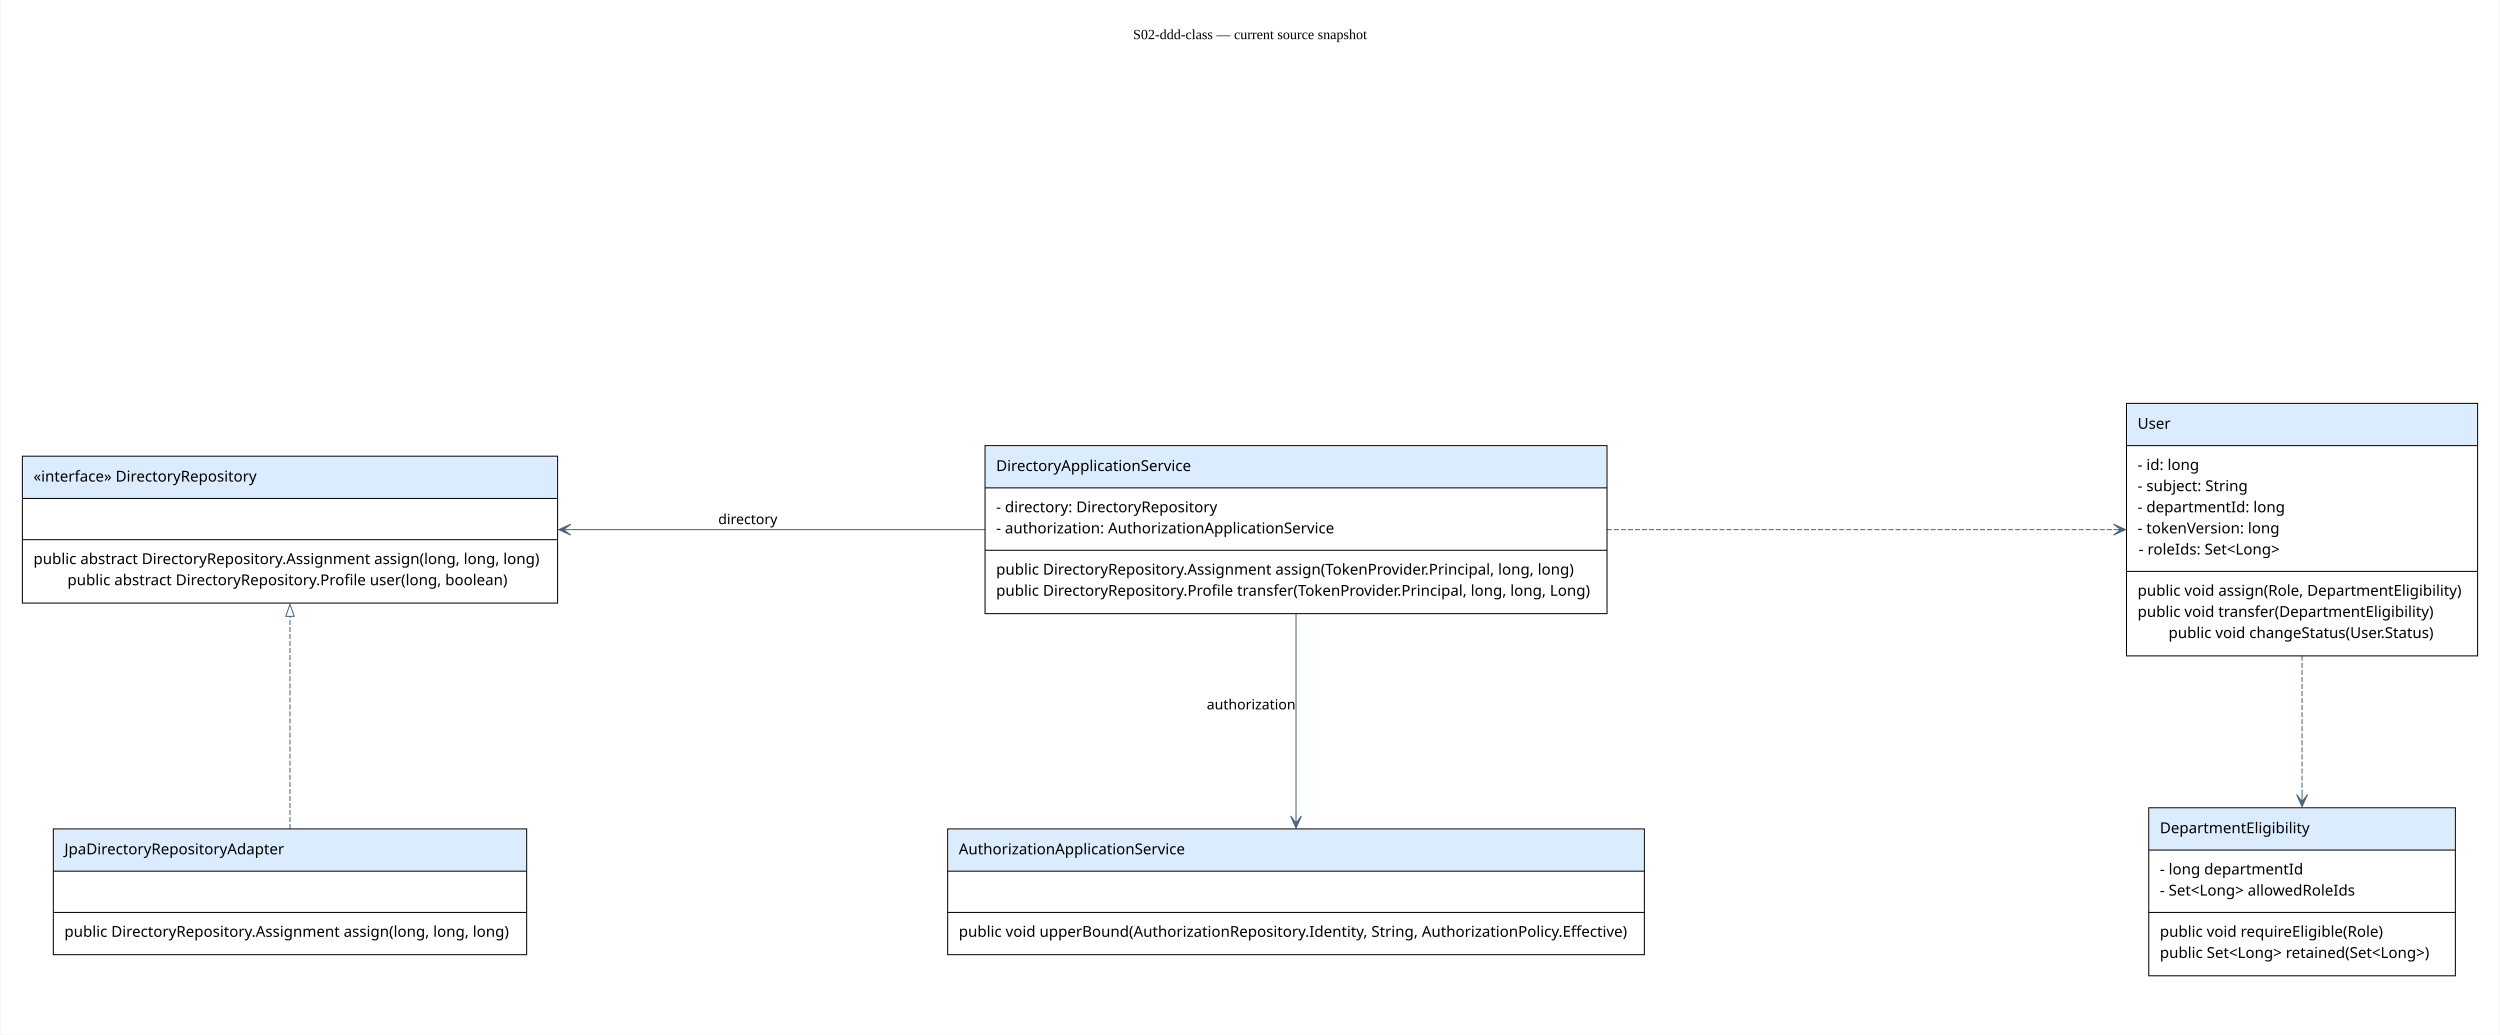
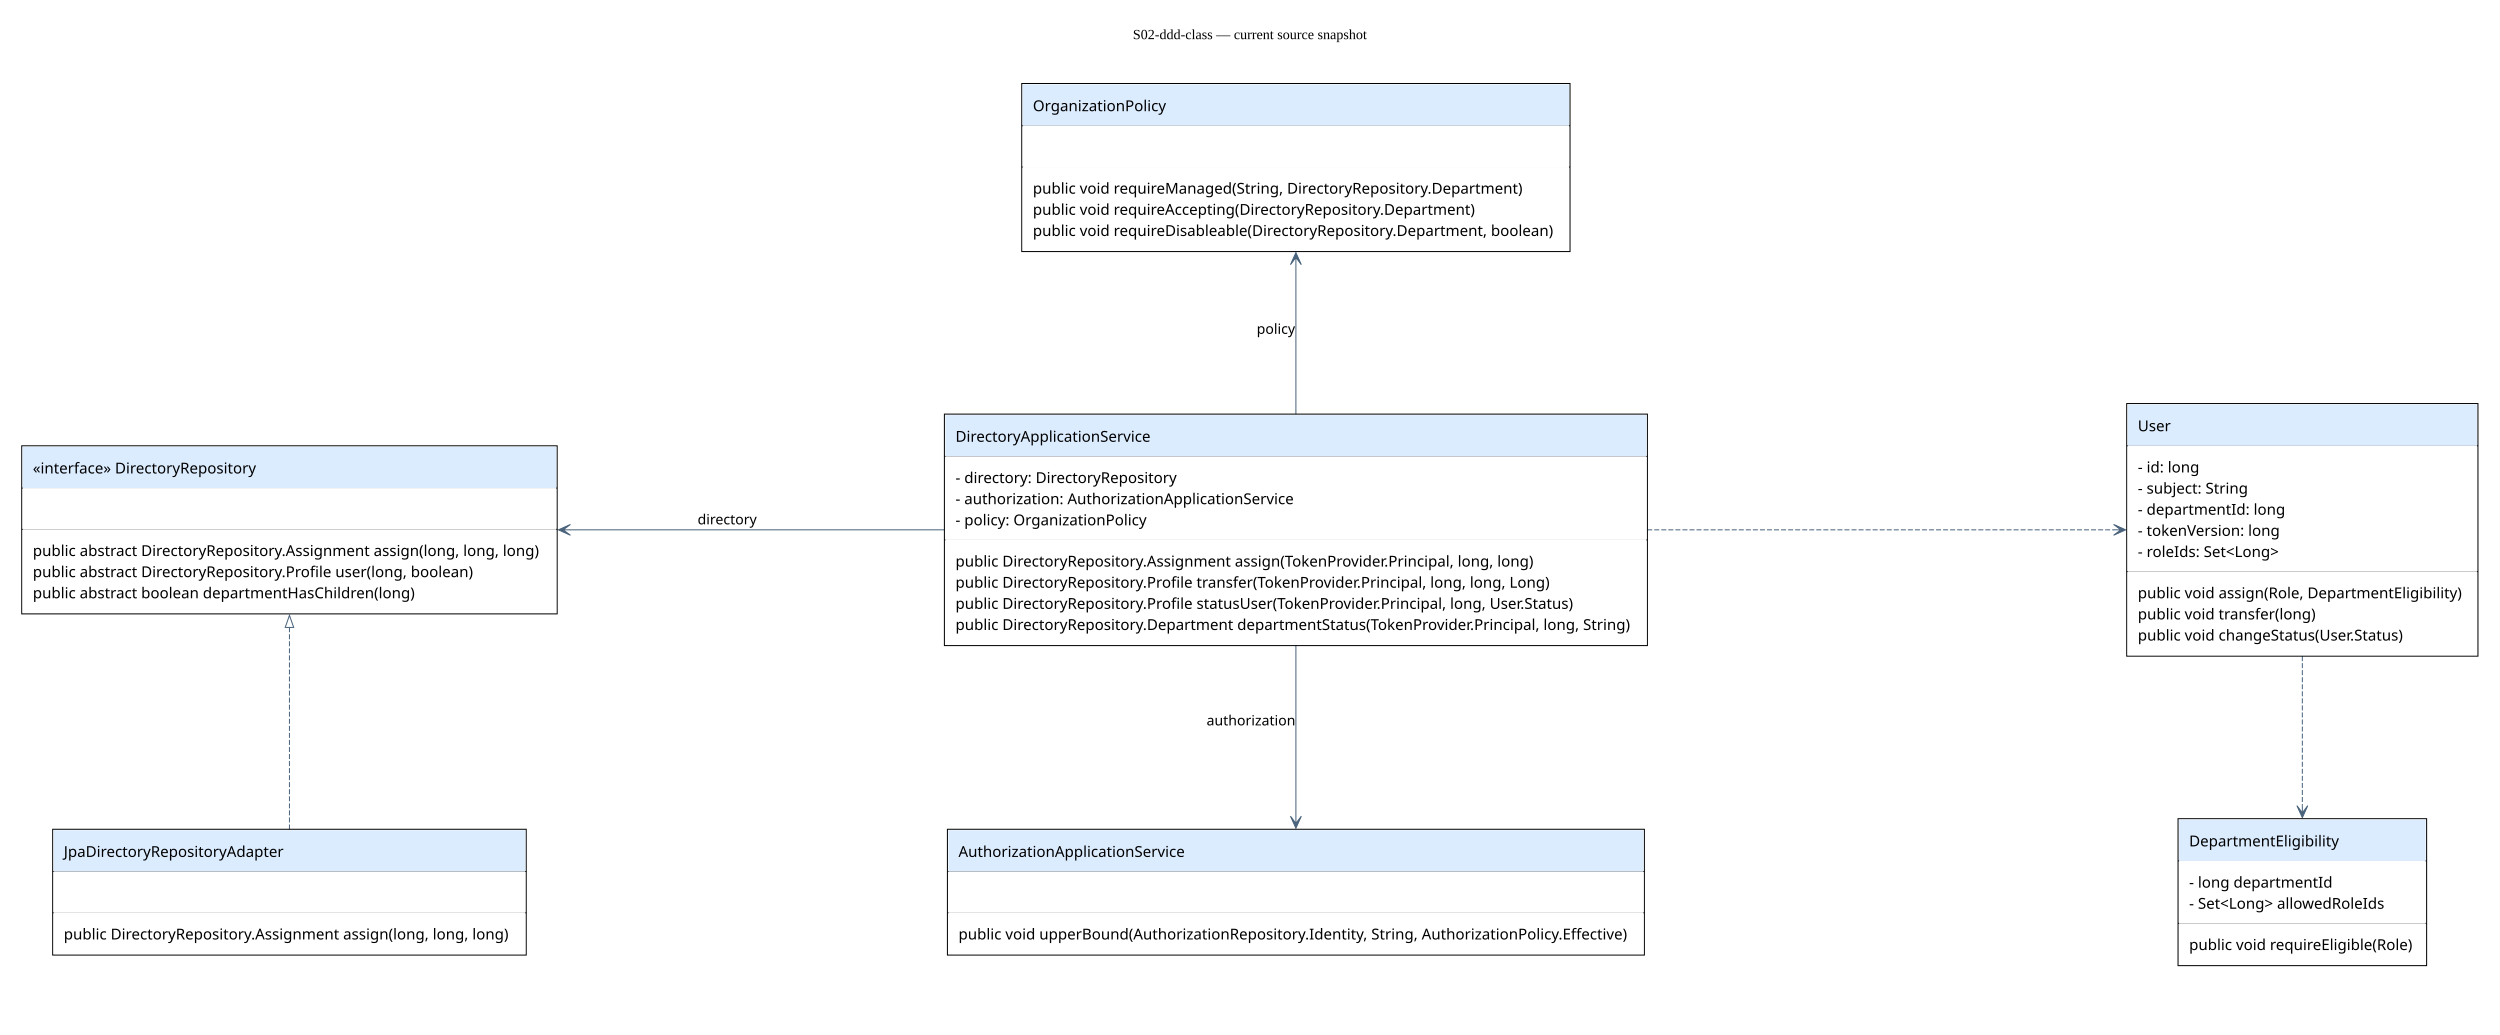
- <svg xmlns="http://www.w3.org/2000/svg" width="2484pt" height="1028pt" viewBox="0.00 0.00 2483.70 1028.42">
+ <svg xmlns="http://www.w3.org/2000/svg" width="2484pt" height="1028pt" viewBox="0.00 0.00 2484.00 1028.00">
  <g id="graph0" class="graph" transform="scale(1 1) rotate(0) translate(21.6 1006.82)">
    <polygon fill="white" stroke="none" points="-21.6,21.6 -21.6,-1006.82 2462.1,-1006.82 2462.1,21.6 -21.6,21.6" />
-     <text text-anchor="middle" x="1220.25" y="-967.92" font-family="Times New Roman,serif" font-size="14.00">S02-ddd-class — current source snapshot</text>
+     <text xml:space="preserve" text-anchor="middle" x="1220.25" y="-967.92" font-family="Times New Roman,serif" font-size="14.00">S02-ddd-class — current source snapshot</text>
    <g id="edge1" class="edge">
-       <path fill="none" stroke="#49627b" d="M957.12,-480.36C825.52,-480.36 673.13,-480.36 544.98,-480.36" />
-       <polygon fill="#49627b" stroke="#49627b" points="533.08,-480.36 545.08,-474.96 537.87,-480.36 545.08,-480.36 545.08,-480.36 545.08,-480.36 537.87,-480.36 545.08,-485.76 533.08,-480.36" />
-       <text text-anchor="middle" x="721.05" y="-485.81" font-family="Microsoft YaHei" font-size="14.00">directory</text>
+       <path fill="none" stroke="#49627b" d="M916.95,-480.36C795.16,-480.36 660.19,-480.36 544.87,-480.36" />
+       <polygon fill="#49627b" stroke="#49627b" points="533.2,-480.36 545.2,-474.96 537.99,-480.36 545.2,-480.36 545.2,-480.36 545.2,-480.36 537.99,-480.36 545.2,-485.76 533.2,-480.36" />
+       <text xml:space="preserve" text-anchor="middle" x="700.91" y="-485.81" font-family="Microsoft YaHei" font-size="14.00">directory</text>
    </g>
    <g id="edge2" class="edge">
-       <path fill="none" stroke="#49627b" stroke-dasharray="5,2" d="M1574.88,-480.36C1739.7,-480.36 1937.15,-480.36 2078.71,-480.36" />
-       <polygon fill="#49627b" stroke="#49627b" points="2090.59,-480.36 2078.59,-485.76 2085.81,-480.36 2078.59,-480.36 2078.59,-480.36 2078.59,-480.36 2085.81,-480.36 2078.59,-474.96 2090.59,-480.36" />
+       <path fill="none" stroke="#49627b" stroke-dasharray="5,2" d="M1615.05,-480.36C1771,-480.36 1948.58,-480.36 2078.82,-480.36" />
+       <polygon fill="#49627b" stroke="#49627b" points="2090.45,-480.36 2078.45,-485.76 2085.67,-480.36 2078.45,-480.36 2078.45,-480.36 2078.45,-480.36 2085.67,-480.36 2078.45,-474.96 2090.45,-480.36" />
    </g>
    <g id="edge5" class="edge">
-       <path fill="none" stroke="#49627b" d="M1266,-396.86C1266,-336.04 1266,-254.33 1266,-195.53" />
-       <polygon fill="#49627b" stroke="#49627b" points="1266,-183.82 1271.4,-195.82 1266,-188.6 1266,-195.82 1266,-195.82 1266,-195.82 1266,-188.6 1260.6,-195.82 1266,-183.82" />
-       <text text-anchor="middle" x="1221.38" y="-301.65" font-family="Microsoft YaHei" font-size="14.00">authorization</text>
+       <path fill="none" stroke="#49627b" d="M1266,-365.46C1266,-309.95 1266,-244.89 1266,-195.76" />
+       <polygon fill="#49627b" stroke="#49627b" points="1266,-183.89 1271.4,-195.89 1266,-188.67 1266,-195.89 1266,-195.89 1266,-195.89 1266,-188.67 1260.6,-195.89 1266,-183.89" />
+       <text xml:space="preserve" text-anchor="middle" x="1221.38" y="-286.06" font-family="Microsoft YaHei" font-size="14.00">authorization</text>
+     </g>
+     <g id="edge6" class="edge">
+       <path fill="none" stroke="#49627b" d="M1266,-595.26C1266,-643.21 1266,-698.29 1266,-744.07" />
+       <polygon fill="#49627b" stroke="#49627b" points="1266,-755.82 1260.6,-743.82 1266,-751.03 1266,-743.82 1266,-743.82 1266,-743.82 1266,-751.03 1271.4,-743.82 1266,-755.82" />
+       <text xml:space="preserve" text-anchor="middle" x="1246.12" y="-675.11" font-family="Microsoft YaHei" font-size="14.00">policy</text>
    </g>
    <g id="edge3" class="edge">
-       <path fill="none" stroke="#49627b" stroke-dasharray="5,2" d="M2266,-354.95C2266,-309.72 2266,-259.41 2266,-217.01" />
-       <polygon fill="#49627b" stroke="#49627b" points="2266,-205.05 2271.4,-217.05 2266,-209.83 2266,-217.05 2266,-217.05 2266,-217.05 2266,-209.83 2260.6,-217.05 2266,-205.05" />
+       <path fill="none" stroke="#49627b" stroke-dasharray="5,2" d="M2266,-354.95C2266,-305.84 2266,-250.74 2266,-206.28" />
+       <polygon fill="#49627b" stroke="#49627b" points="2266,-194.36 2271.4,-206.36 2266,-199.14 2266,-206.36 2266,-206.36 2266,-206.36 2266,-199.14 2260.6,-206.36 2266,-194.36" />
    </g>
    <g id="edge4" class="edge">
-       <path fill="none" stroke="#49627b" stroke-dasharray="5,2" d="M266,-182.66C266,-241.21 266,-329.35 266,-394.55" />
-       <polygon fill="none" stroke="#49627b" points="261.8,-394.16 266,-406.16 270.2,-394.16 261.8,-394.16" />
+       <path fill="none" stroke="#49627b" stroke-dasharray="5,2" d="M266,-182.66C266,-237.99 266,-319.74 266,-383.58" />
+       <polygon fill="none" stroke="#49627b" points="261.8,-383.41 266,-395.41 270.2,-383.41 261.8,-383.41" />
    </g>
    <g id="node1" class="node">
-       <polygon fill="#dcecff" stroke="none" points="957.88,-521.86 957.88,-562.86 1574.12,-562.86 1574.12,-521.86 957.88,-521.86" />
-       <text text-anchor="start" x="967.88" y="-538.61" font-family="Microsoft YaHei" font-size="15.00">DirectoryApplicationService</text>
-       <polygon fill="#ffffff" stroke="none" points="957.88,-459.86 957.88,-521.86 1574.12,-521.86 1574.12,-459.86 957.88,-459.86" />
-       <text text-anchor="start" x="967.88" y="-497.61" font-family="Microsoft YaHei" font-size="15.00">- directory: DirectoryRepository</text>
-       <text text-anchor="start" x="967.88" y="-476.61" font-family="Microsoft YaHei" font-size="15.00">- authorization: AuthorizationApplicationService</text>
-       <polygon fill="#ffffff" stroke="none" points="957.88,-397.86 957.88,-459.86 1574.12,-459.86 1574.12,-397.86 957.88,-397.86" />
-       <text text-anchor="start" x="967.88" y="-435.61" font-family="Microsoft YaHei" font-size="15.00">public DirectoryRepository.Assignment assign(TokenProvider.Principal, long, long)</text>
-       <text text-anchor="start" x="967.88" y="-414.61" font-family="Microsoft YaHei" font-size="15.00">public DirectoryRepository.Profile transfer(TokenProvider.Principal, long, long, Long)</text>
-       <polygon fill="black" stroke="black" points="956.88,-521.86 956.88,-521.86 1575.12,-521.86 1575.12,-521.86 956.88,-521.86" />
-       <polygon fill="black" stroke="black" points="956.88,-459.86 956.88,-459.86 1575.12,-459.86 1575.12,-459.86 956.88,-459.86" />
-       <polygon fill="none" stroke="black" points="956.88,-396.86 956.88,-563.86 1575.12,-563.86 1575.12,-396.86 956.88,-396.86" />
+       <polygon fill="black" stroke="black" points="916.75,-553.36 916.75,-553.36 1615.25,-553.36 1615.25,-553.36 916.75,-553.36" />
+       <polygon fill="black" stroke="black" points="916.75,-470.36 916.75,-470.36 1615.25,-470.36 1615.25,-470.36 916.75,-470.36" />
+       <polygon fill="none" stroke="black" points="916.75,-365.36 916.75,-595.36 1615.25,-595.36 1615.25,-365.36 916.75,-365.36" />
+       <polygon fill="#dcecff" stroke="none" points="917.75,-553.36 917.75,-594.36 1614.25,-594.36 1614.25,-553.36 917.75,-553.36" />
+       <text xml:space="preserve" text-anchor="start" x="927.75" y="-567.86" font-family="Microsoft YaHei" font-size="15.00">DirectoryApplicationService</text>
+       <polygon fill="#ffffff" stroke="none" points="917.75,-470.36 917.75,-553.36 1614.25,-553.36 1614.25,-470.36 917.75,-470.36" />
+       <text xml:space="preserve" text-anchor="start" x="927.75" y="-526.86" font-family="Microsoft YaHei" font-size="15.00">- directory: DirectoryRepository</text>
+       <text xml:space="preserve" text-anchor="start" x="927.75" y="-505.86" font-family="Microsoft YaHei" font-size="15.00">- authorization: AuthorizationApplicationService</text>
+       <text xml:space="preserve" text-anchor="start" x="927.75" y="-484.86" font-family="Microsoft YaHei" font-size="15.00">- policy: OrganizationPolicy</text>
+       <polygon fill="#ffffff" stroke="none" points="917.75,-366.36 917.75,-470.36 1614.25,-470.36 1614.25,-366.36 917.75,-366.36" />
+       <text xml:space="preserve" text-anchor="start" x="927.75" y="-443.86" font-family="Microsoft YaHei" font-size="15.00">public DirectoryRepository.Assignment assign(TokenProvider.Principal, long, long)</text>
+       <text xml:space="preserve" text-anchor="start" x="927.75" y="-422.86" font-family="Microsoft YaHei" font-size="15.00">public DirectoryRepository.Profile transfer(TokenProvider.Principal, long, long, Long)</text>
+       <text xml:space="preserve" text-anchor="start" x="927.75" y="-401.86" font-family="Microsoft YaHei" font-size="15.00">public DirectoryRepository.Profile statusUser(TokenProvider.Principal, long, User.Status)</text>
+       <text xml:space="preserve" text-anchor="start" x="927.75" y="-380.86" font-family="Microsoft YaHei" font-size="15.00">public DirectoryRepository.Department departmentStatus(TokenProvider.Principal, long, String)</text>
    </g>
    <g id="node2" class="node">
-       <polygon fill="#dcecff" stroke="none" points="1,-511.36 1,-552.36 531,-552.36 531,-511.36 1,-511.36" />
-       <text text-anchor="start" x="11" y="-528.11" font-family="Microsoft YaHei" font-size="15.00">«interface» DirectoryRepository</text>
-       <polygon fill="#ffffff" stroke="none" points="1,-470.36 1,-511.36 531,-511.36 531,-470.36 1,-470.36" />
-       <text text-anchor="start" x="11" y="-487.11" font-family="Microsoft YaHei" font-size="15.00"> </text>
-       <polygon fill="#ffffff" stroke="none" points="1,-408.36 1,-470.36 531,-470.36 531,-408.36 1,-408.36" />
-       <text text-anchor="start" x="11" y="-446.11" font-family="Microsoft YaHei" font-size="15.00">public abstract DirectoryRepository.Assignment assign(long, long, long)</text>
-       <text text-anchor="start" x="44.75" y="-425.11" font-family="Microsoft YaHei" font-size="15.00">public abstract DirectoryRepository.Profile user(long, boolean)</text>
-       <polygon fill="black" stroke="black" points="0,-511.36 0,-511.36 532,-511.36 532,-511.36 0,-511.36" />
-       <polygon fill="black" stroke="black" points="0,-470.36 0,-470.36 532,-470.36 532,-470.36 0,-470.36" />
-       <polygon fill="none" stroke="black" points="0,-407.36 0,-553.36 532,-553.36 532,-407.36 0,-407.36" />
+       <polygon fill="black" stroke="black" points="0,-521.86 0,-521.86 532,-521.86 532,-521.86 0,-521.86" />
+       <polygon fill="black" stroke="black" points="0,-480.86 0,-480.86 532,-480.86 532,-480.86 0,-480.86" />
+       <polygon fill="none" stroke="black" points="0,-396.86 0,-563.86 532,-563.86 532,-396.86 0,-396.86" />
+       <polygon fill="#dcecff" stroke="none" points="1,-521.86 1,-562.86 531,-562.86 531,-521.86 1,-521.86" />
+       <text xml:space="preserve" text-anchor="start" x="11" y="-536.36" font-family="Microsoft YaHei" font-size="15.00">«interface» DirectoryRepository</text>
+       <polygon fill="#ffffff" stroke="none" points="1,-480.86 1,-521.86 531,-521.86 531,-480.86 1,-480.86" />
+       <text xml:space="preserve" text-anchor="start" x="11" y="-495.36" font-family="Microsoft YaHei" font-size="15.00"> </text>
+       <polygon fill="#ffffff" stroke="none" points="1,-397.86 1,-480.86 531,-480.86 531,-397.86 1,-397.86" />
+       <text xml:space="preserve" text-anchor="start" x="11" y="-454.36" font-family="Microsoft YaHei" font-size="15.00">public abstract DirectoryRepository.Assignment assign(long, long, long)</text>
+       <text xml:space="preserve" text-anchor="start" x="11" y="-433.36" font-family="Microsoft YaHei" font-size="15.00">public abstract DirectoryRepository.Profile user(long, boolean)</text>
+       <text xml:space="preserve" text-anchor="start" x="11" y="-412.36" font-family="Microsoft YaHei" font-size="15.00">public abstract boolean departmentHasChildren(long)</text>
    </g>
    <g id="node3" class="node">
-       <polygon fill="#dcecff" stroke="none" points="2092.5,-563.86 2092.5,-604.86 2439.5,-604.86 2439.5,-563.86 2092.5,-563.86" />
-       <text text-anchor="start" x="2102.5" y="-580.61" font-family="Microsoft YaHei" font-size="15.00">User</text>
-       <polygon fill="#ffffff" stroke="none" points="2092.5,-438.86 2092.5,-563.86 2439.5,-563.86 2439.5,-438.86 2092.5,-438.86" />
-       <text text-anchor="start" x="2102.5" y="-539.61" font-family="Microsoft YaHei" font-size="15.00">- id: long</text>
-       <text text-anchor="start" x="2102.5" y="-518.61" font-family="Microsoft YaHei" font-size="15.00">- subject: String</text>
-       <text text-anchor="start" x="2102.5" y="-497.61" font-family="Microsoft YaHei" font-size="15.00">- departmentId: long</text>
-       <text text-anchor="start" x="2102.5" y="-476.61" font-family="Microsoft YaHei" font-size="15.00">- tokenVersion: long</text>
-       <text text-anchor="start" x="2103.62" y="-455.61" font-family="Microsoft YaHei" font-size="15.00">- roleIds: Set&lt;Long&gt;</text>
-       <polygon fill="#ffffff" stroke="none" points="2092.5,-355.86 2092.5,-438.86 2439.5,-438.86 2439.5,-355.86 2092.5,-355.86" />
-       <text text-anchor="start" x="2102.5" y="-414.61" font-family="Microsoft YaHei" font-size="15.00">public void assign(Role, DepartmentEligibility)</text>
-       <text text-anchor="start" x="2102.5" y="-393.61" font-family="Microsoft YaHei" font-size="15.00">public void transfer(DepartmentEligibility)</text>
-       <text text-anchor="start" x="2133.25" y="-372.61" font-family="Microsoft YaHei" font-size="15.00">public void changeStatus(User.Status)</text>
      <polygon fill="black" stroke="black" points="2091.5,-563.86 2091.5,-563.86 2440.5,-563.86 2440.5,-563.86 2091.5,-563.86" />
      <polygon fill="black" stroke="black" points="2091.5,-438.86 2091.5,-438.86 2440.5,-438.86 2440.5,-438.86 2091.5,-438.86" />
      <polygon fill="none" stroke="black" points="2091.5,-354.86 2091.5,-605.86 2440.5,-605.86 2440.5,-354.86 2091.5,-354.86" />
+       <polygon fill="#dcecff" stroke="none" points="2092.5,-563.86 2092.5,-604.86 2439.5,-604.86 2439.5,-563.86 2092.5,-563.86" />
+       <text xml:space="preserve" text-anchor="start" x="2102.5" y="-578.36" font-family="Microsoft YaHei" font-size="15.00">User</text>
+       <polygon fill="#ffffff" stroke="none" points="2092.5,-438.86 2092.5,-563.86 2439.5,-563.86 2439.5,-438.86 2092.5,-438.86" />
+       <text xml:space="preserve" text-anchor="start" x="2102.5" y="-537.36" font-family="Microsoft YaHei" font-size="15.00">- id: long</text>
+       <text xml:space="preserve" text-anchor="start" x="2102.5" y="-516.36" font-family="Microsoft YaHei" font-size="15.00">- subject: String</text>
+       <text xml:space="preserve" text-anchor="start" x="2102.5" y="-495.36" font-family="Microsoft YaHei" font-size="15.00">- departmentId: long</text>
+       <text xml:space="preserve" text-anchor="start" x="2102.5" y="-474.36" font-family="Microsoft YaHei" font-size="15.00">- tokenVersion: long</text>
+       <text xml:space="preserve" text-anchor="start" x="2102.5" y="-453.36" font-family="Microsoft YaHei" font-size="15.00">- roleIds: Set&lt;Long&gt;</text>
+       <polygon fill="#ffffff" stroke="none" points="2092.5,-355.86 2092.5,-438.86 2439.5,-438.86 2439.5,-355.86 2092.5,-355.86" />
+       <text xml:space="preserve" text-anchor="start" x="2102.5" y="-412.36" font-family="Microsoft YaHei" font-size="15.00">public void assign(Role, DepartmentEligibility)</text>
+       <text xml:space="preserve" text-anchor="start" x="2102.5" y="-391.36" font-family="Microsoft YaHei" font-size="15.00">public void transfer(long)</text>
+       <text xml:space="preserve" text-anchor="start" x="2102.5" y="-370.36" font-family="Microsoft YaHei" font-size="15.00">public void changeStatus(User.Status)</text>
    </g>
    <g id="node4" class="node">
-       <polygon fill="#dcecff" stroke="none" points="31.75,-140.86 31.75,-181.86 500.25,-181.86 500.25,-140.86 31.75,-140.86" />
-       <text text-anchor="start" x="41.75" y="-157.61" font-family="Microsoft YaHei" font-size="15.00">JpaDirectoryRepositoryAdapter</text>
-       <polygon fill="#ffffff" stroke="none" points="31.75,-99.86 31.75,-140.86 500.25,-140.86 500.25,-99.86 31.75,-99.86" />
-       <text text-anchor="start" x="41.75" y="-116.61" font-family="Microsoft YaHei" font-size="15.00"> </text>
-       <polygon fill="#ffffff" stroke="none" points="31.75,-58.86 31.75,-99.86 500.25,-99.86 500.25,-58.86 31.75,-58.86" />
-       <text text-anchor="start" x="41.75" y="-75.61" font-family="Microsoft YaHei" font-size="15.00">public DirectoryRepository.Assignment assign(long, long, long)</text>
      <polygon fill="black" stroke="black" points="30.75,-140.86 30.75,-140.86 501.25,-140.86 501.25,-140.86 30.75,-140.86" />
      <polygon fill="black" stroke="black" points="30.75,-99.86 30.75,-99.86 501.25,-99.86 501.25,-99.86 30.75,-99.86" />
      <polygon fill="none" stroke="black" points="30.75,-57.86 30.75,-182.86 501.25,-182.86 501.25,-57.86 30.75,-57.86" />
+       <polygon fill="#dcecff" stroke="none" points="31.75,-140.86 31.75,-181.86 500.25,-181.86 500.25,-140.86 31.75,-140.86" />
+       <text xml:space="preserve" text-anchor="start" x="41.75" y="-155.36" font-family="Microsoft YaHei" font-size="15.00">JpaDirectoryRepositoryAdapter</text>
+       <polygon fill="#ffffff" stroke="none" points="31.75,-99.86 31.75,-140.86 500.25,-140.86 500.25,-99.86 31.75,-99.86" />
+       <text xml:space="preserve" text-anchor="start" x="41.75" y="-114.36" font-family="Microsoft YaHei" font-size="15.00"> </text>
+       <polygon fill="#ffffff" stroke="none" points="31.75,-58.86 31.75,-99.86 500.25,-99.86 500.25,-58.86 31.75,-58.86" />
+       <text xml:space="preserve" text-anchor="start" x="41.75" y="-73.36" font-family="Microsoft YaHei" font-size="15.00">public DirectoryRepository.Assignment assign(long, long, long)</text>
    </g>
    <g id="node5" class="node">
-       <polygon fill="#dcecff" stroke="none" points="2114.62,-161.86 2114.62,-202.86 2417.38,-202.86 2417.38,-161.86 2114.62,-161.86" />
-       <text text-anchor="start" x="2124.62" y="-178.61" font-family="Microsoft YaHei" font-size="15.00">DepartmentEligibility</text>
-       <polygon fill="#ffffff" stroke="none" points="2114.62,-99.86 2114.62,-161.86 2417.38,-161.86 2417.38,-99.86 2114.62,-99.86" />
-       <text text-anchor="start" x="2124.62" y="-137.61" font-family="Microsoft YaHei" font-size="15.00">- long departmentId</text>
-       <text text-anchor="start" x="2124.62" y="-116.61" font-family="Microsoft YaHei" font-size="15.00">- Set&lt;Long&gt; allowedRoleIds</text>
-       <polygon fill="#ffffff" stroke="none" points="2114.62,-37.86 2114.62,-99.86 2417.38,-99.86 2417.38,-37.86 2114.62,-37.86" />
-       <text text-anchor="start" x="2124.62" y="-75.61" font-family="Microsoft YaHei" font-size="15.00">public void requireEligible(Role)</text>
-       <text text-anchor="start" x="2124.62" y="-54.61" font-family="Microsoft YaHei" font-size="15.00">public Set&lt;Long&gt; retained(Set&lt;Long&gt;)</text>
-       <polygon fill="black" stroke="black" points="2113.62,-161.86 2113.62,-161.86 2418.38,-161.86 2418.38,-161.86 2113.62,-161.86" />
-       <polygon fill="black" stroke="black" points="2113.62,-99.86 2113.62,-99.86 2418.38,-99.86 2418.38,-99.86 2113.62,-99.86" />
-       <polygon fill="none" stroke="black" points="2113.62,-36.86 2113.62,-203.86 2418.38,-203.86 2418.38,-36.86 2113.62,-36.86" />
+       <polygon fill="black" stroke="black" points="2142.5,-151.36 2142.5,-151.36 2389.5,-151.36 2389.5,-151.36 2142.5,-151.36" />
+       <polygon fill="black" stroke="black" points="2142.5,-89.36 2142.5,-89.36 2389.5,-89.36 2389.5,-89.36 2142.5,-89.36" />
+       <polygon fill="none" stroke="black" points="2142.5,-47.36 2142.5,-193.36 2389.5,-193.36 2389.5,-47.36 2142.5,-47.36" />
+       <polygon fill="#dcecff" stroke="none" points="2143.5,-151.36 2143.5,-192.36 2388.5,-192.36 2388.5,-151.36 2143.5,-151.36" />
+       <text xml:space="preserve" text-anchor="start" x="2153.5" y="-165.86" font-family="Microsoft YaHei" font-size="15.00">DepartmentEligibility</text>
+       <polygon fill="#ffffff" stroke="none" points="2143.5,-89.36 2143.5,-151.36 2388.5,-151.36 2388.5,-89.36 2143.5,-89.36" />
+       <text xml:space="preserve" text-anchor="start" x="2153.5" y="-124.86" font-family="Microsoft YaHei" font-size="15.00">- long departmentId</text>
+       <text xml:space="preserve" text-anchor="start" x="2153.5" y="-103.86" font-family="Microsoft YaHei" font-size="15.00">- Set&lt;Long&gt; allowedRoleIds</text>
+       <polygon fill="#ffffff" stroke="none" points="2143.5,-48.36 2143.5,-89.36 2388.5,-89.36 2388.5,-48.36 2143.5,-48.36" />
+       <text xml:space="preserve" text-anchor="start" x="2153.5" y="-62.86" font-family="Microsoft YaHei" font-size="15.00">public void requireEligible(Role)</text>
    </g>
    <g id="node6" class="node">
-       <polygon fill="#dcecff" stroke="none" points="920.75,-140.86 920.75,-181.86 1611.25,-181.86 1611.25,-140.86 920.75,-140.86" />
-       <text text-anchor="start" x="930.75" y="-157.61" font-family="Microsoft YaHei" font-size="15.00">AuthorizationApplicationService</text>
-       <polygon fill="#ffffff" stroke="none" points="920.75,-99.86 920.75,-140.86 1611.25,-140.86 1611.25,-99.86 920.75,-99.86" />
-       <text text-anchor="start" x="930.75" y="-116.61" font-family="Microsoft YaHei" font-size="15.00"> </text>
-       <polygon fill="#ffffff" stroke="none" points="920.75,-58.86 920.75,-99.86 1611.25,-99.86 1611.25,-58.86 920.75,-58.86" />
-       <text text-anchor="start" x="930.75" y="-75.61" font-family="Microsoft YaHei" font-size="15.00">public void upperBound(AuthorizationRepository.Identity, String, AuthorizationPolicy.Effective)</text>
      <polygon fill="black" stroke="black" points="919.75,-140.86 919.75,-140.86 1612.25,-140.86 1612.25,-140.86 919.75,-140.86" />
      <polygon fill="black" stroke="black" points="919.75,-99.86 919.75,-99.86 1612.25,-99.86 1612.25,-99.86 919.75,-99.86" />
      <polygon fill="none" stroke="black" points="919.75,-57.86 919.75,-182.86 1612.25,-182.86 1612.25,-57.86 919.75,-57.86" />
+       <polygon fill="#dcecff" stroke="none" points="920.75,-140.86 920.75,-181.86 1611.25,-181.86 1611.25,-140.86 920.75,-140.86" />
+       <text xml:space="preserve" text-anchor="start" x="930.75" y="-155.36" font-family="Microsoft YaHei" font-size="15.00">AuthorizationApplicationService</text>
+       <polygon fill="#ffffff" stroke="none" points="920.75,-99.86 920.75,-140.86 1611.25,-140.86 1611.25,-99.86 920.75,-99.86" />
+       <text xml:space="preserve" text-anchor="start" x="930.75" y="-114.36" font-family="Microsoft YaHei" font-size="15.00"> </text>
+       <polygon fill="#ffffff" stroke="none" points="920.75,-58.86 920.75,-99.86 1611.25,-99.86 1611.25,-58.86 920.75,-58.86" />
+       <text xml:space="preserve" text-anchor="start" x="930.75" y="-73.36" font-family="Microsoft YaHei" font-size="15.00">public void upperBound(AuthorizationRepository.Identity, String, AuthorizationPolicy.Effective)</text>
+     </g>
+     <g id="node7" class="node">
+       <polygon fill="black" stroke="black" points="993.62,-881.86 993.62,-881.86 1538.38,-881.86 1538.38,-881.86 993.62,-881.86" />
+       <polygon fill="black" stroke="black" points="993.62,-840.86 993.62,-840.86 1538.38,-840.86 1538.38,-840.86 993.62,-840.86" />
+       <polygon fill="none" stroke="black" points="993.62,-756.86 993.62,-923.86 1538.38,-923.86 1538.38,-756.86 993.62,-756.86" />
+       <polygon fill="#dcecff" stroke="none" points="994.62,-881.86 994.62,-922.86 1537.38,-922.86 1537.38,-881.86 994.62,-881.86" />
+       <text xml:space="preserve" text-anchor="start" x="1004.62" y="-896.36" font-family="Microsoft YaHei" font-size="15.00">OrganizationPolicy</text>
+       <polygon fill="#ffffff" stroke="none" points="994.62,-840.86 994.62,-881.86 1537.38,-881.86 1537.38,-840.86 994.62,-840.86" />
+       <text xml:space="preserve" text-anchor="start" x="1004.62" y="-855.36" font-family="Microsoft YaHei" font-size="15.00"> </text>
+       <polygon fill="#ffffff" stroke="none" points="994.62,-757.86 994.62,-840.86 1537.38,-840.86 1537.38,-757.86 994.62,-757.86" />
+       <text xml:space="preserve" text-anchor="start" x="1004.62" y="-814.36" font-family="Microsoft YaHei" font-size="15.00">public void requireManaged(String, DirectoryRepository.Department)</text>
+       <text xml:space="preserve" text-anchor="start" x="1004.62" y="-793.36" font-family="Microsoft YaHei" font-size="15.00">public void requireAccepting(DirectoryRepository.Department)</text>
+       <text xml:space="preserve" text-anchor="start" x="1004.62" y="-772.36" font-family="Microsoft YaHei" font-size="15.00">public void requireDisableable(DirectoryRepository.Department, boolean)</text>
    </g>
  </g>
</svg>
